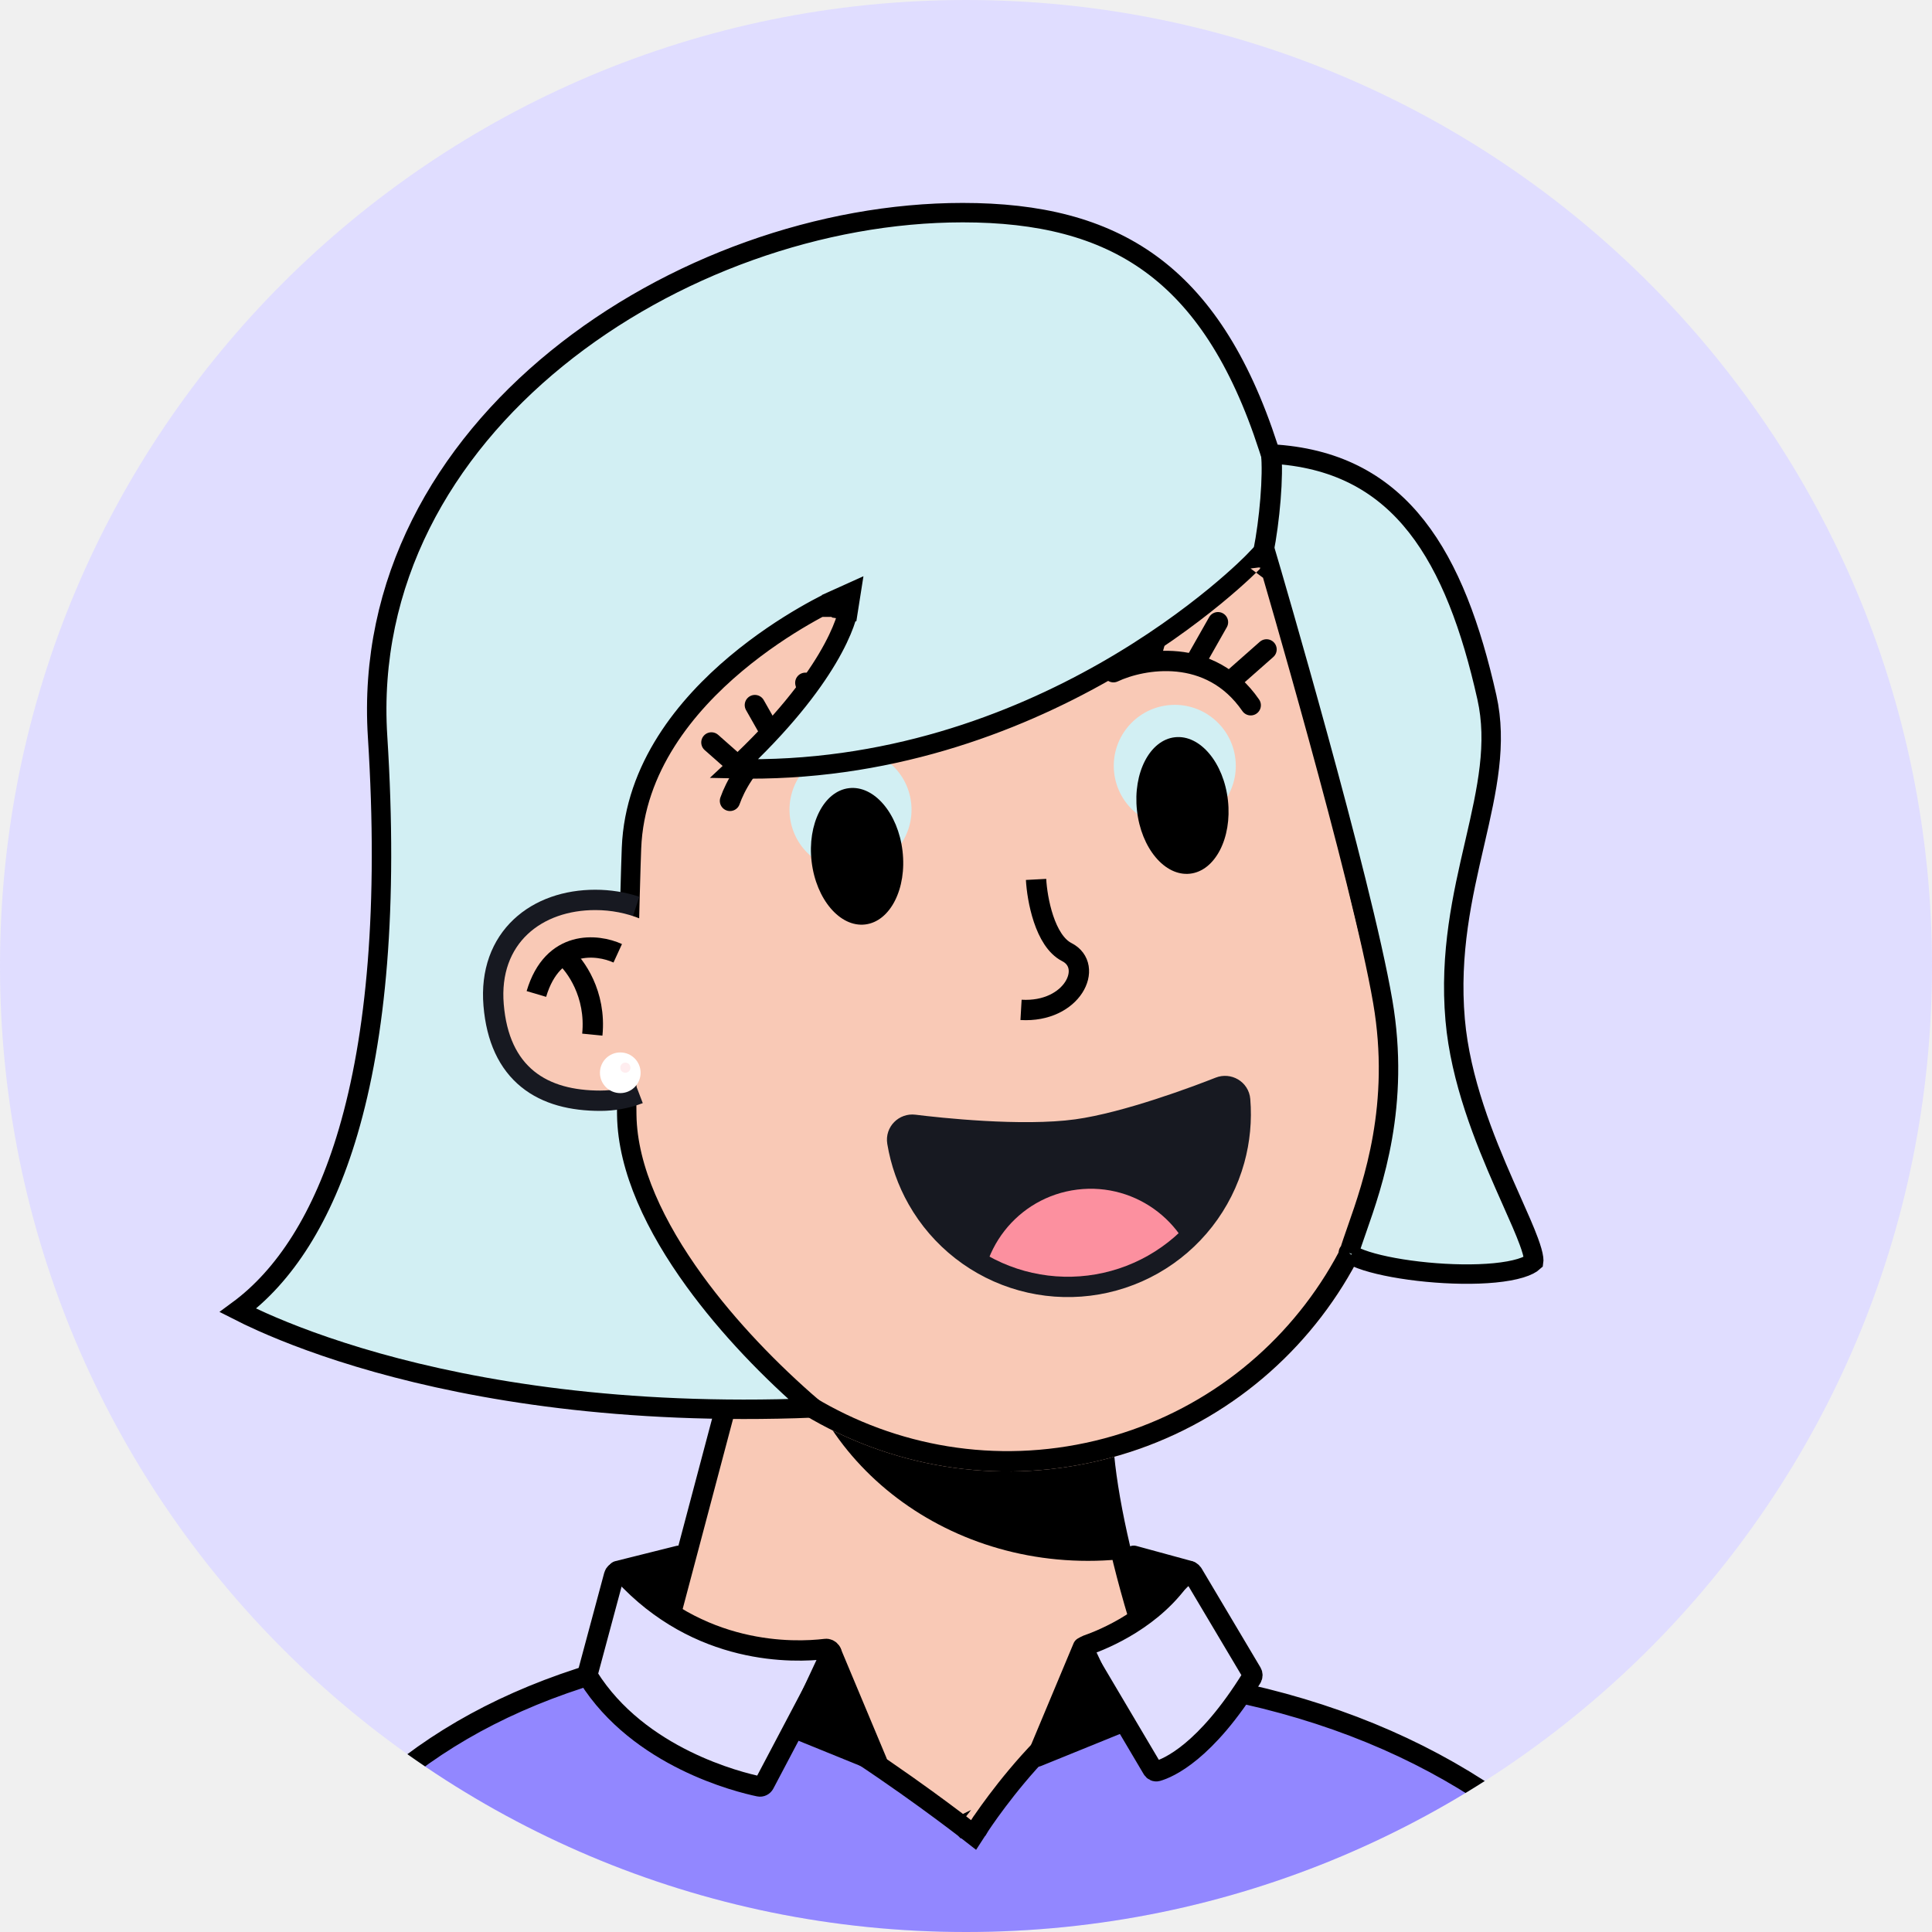
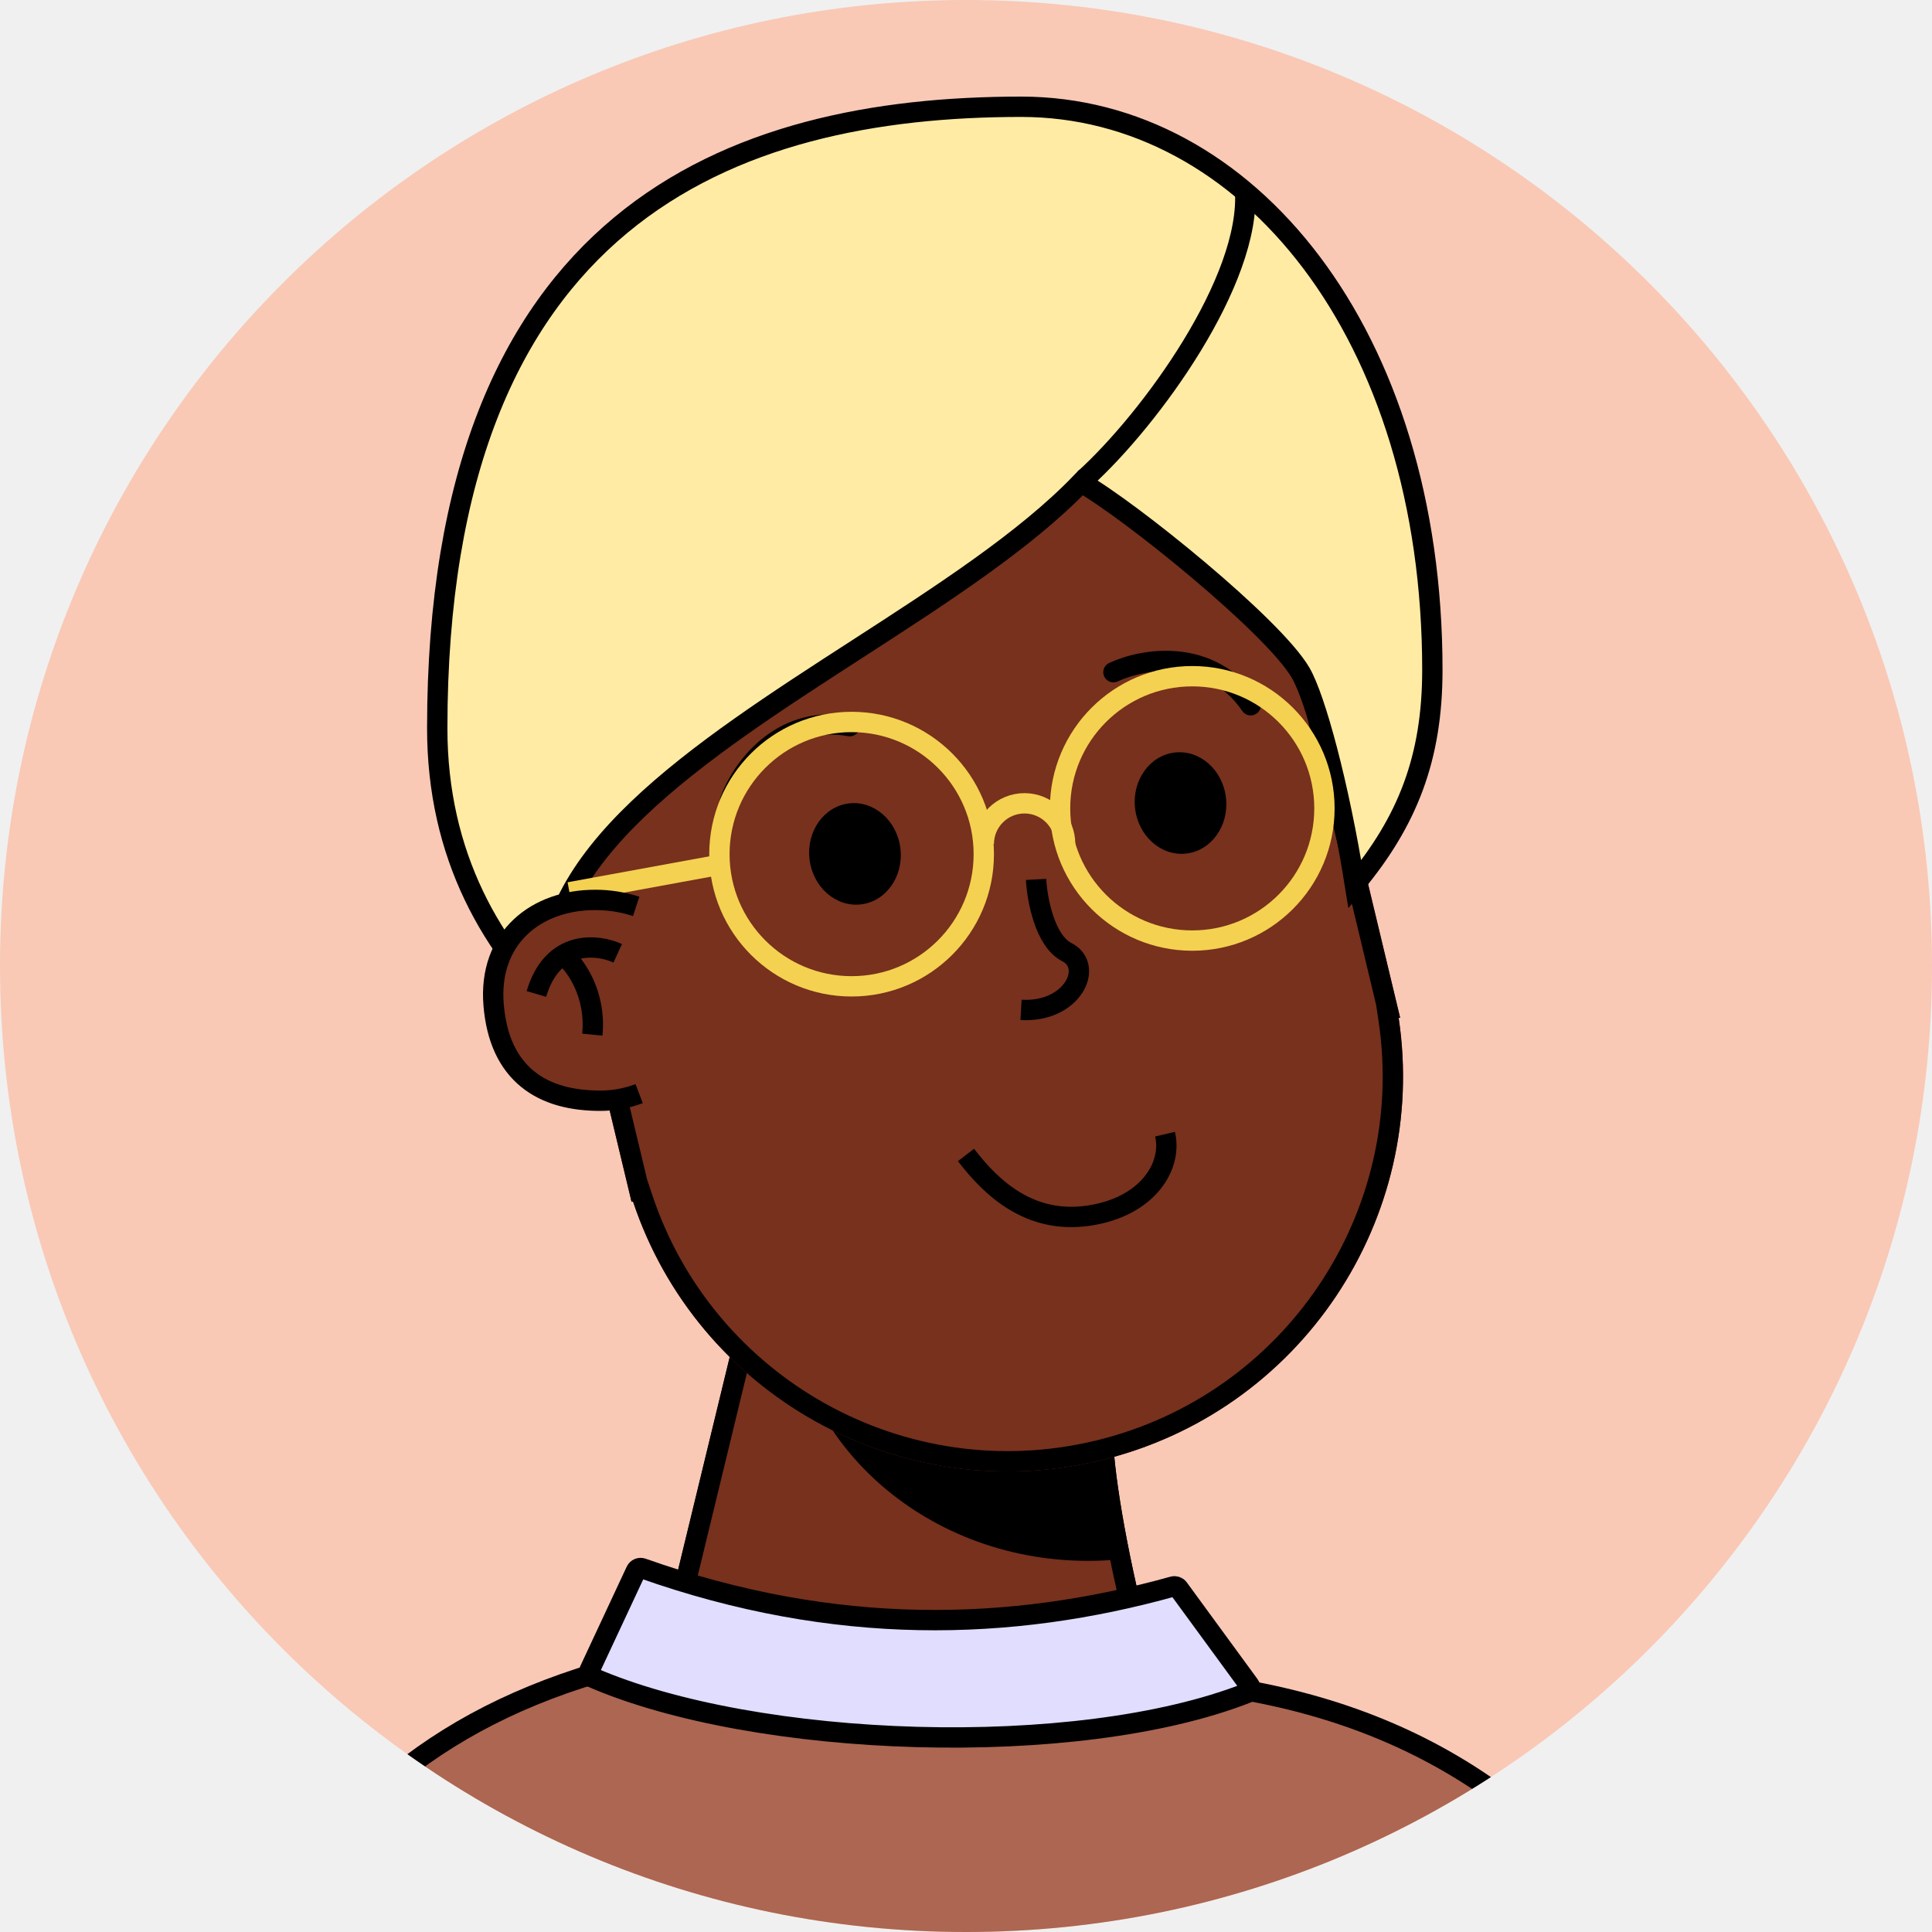
<svg xmlns="http://www.w3.org/2000/svg" width="1392" height="1392" viewBox="0 0 1392 1392" fill="none">
-   <circle cx="696" cy="696" r="696" fill="#E0DDFF" />
-   <mask id="mask0_65_1017" style="mask-type:alpha" maskUnits="userSpaceOnUse" x="0" y="0" width="1392" height="1392">
+   <circle cx="696" cy="696" r="696" fill="#F9C9B6" />
+   <mask id="mask0_65_1061" style="mask-type:alpha" maskUnits="userSpaceOnUse" x="0" y="0" width="1392" height="1392">
    <circle cx="696" cy="696" r="696" fill="#FFEDEF" />
  </mask>
-   <g mask="url(#mask0_65_1017)">
-     <g clip-path="url(#clip0_65_1017)">
-       <path d="M893.811 1327.9C841.061 1254.63 799.79 1112.99 794.905 1042.17L543.979 934.106L439.579 1327.9H893.811Z" fill="#F9C9B6" stroke="black" stroke-width="14.653" />
-       <mask id="mask1_65_1017" style="mask-type:alpha" maskUnits="userSpaceOnUse" x="439" y="934" width="455" height="431">
-         <path d="M893.811 1364.53C841.061 1291.27 799.79 1112.99 794.905 1042.17L543.979 934.106L439.579 1364.53H893.811Z" fill="#F9C9B6" />
+   <g mask="url(#mask0_65_1061)">
+     <path d="M893.695 1364.4C840.945 1291.14 799.674 1112.87 794.79 1042.05L543.863 933.981L439.463 1364.4H893.695Z" fill="#FC909F" stroke="black" stroke-width="14.653" />
+     <mask id="mask1_65_1061" style="mask-type:alpha" maskUnits="userSpaceOnUse" x="439" y="933" width="455" height="432">
+       <path d="M893.695 1364.4C840.945 1291.14 799.674 1112.87 794.79 1042.05L543.863 933.981L439.463 1364.4H893.695Z" fill="#FFEDEF" />
+     </mask>
+     <g mask="url(#mask1_65_1061)">
+       <ellipse cx="783.916" cy="926.781" rx="216.126" ry="197.811" fill="black" />
+     </g>
+     <g clip-path="url(#clip0_65_1061)">
+       <path d="M893.811 1364.53C841.061 1291.27 799.79 1112.99 794.906 1042.17L543.979 934.106L439.579 1364.53H893.811Z" fill="#77311D" stroke="black" stroke-width="14.653" />
+       <mask id="mask2_65_1061" style="mask-type:alpha" maskUnits="userSpaceOnUse" x="439" y="934" width="455" height="431">
+         <path d="M893.811 1364.53C841.061 1291.27 799.79 1112.99 794.906 1042.17L543.979 934.106L439.579 1364.53H893.811Z" fill="#AC6651" />
      </mask>
-       <g mask="url(#mask1_65_1017)">
-         <g style="mix-blend-mode:multiply">
-           <ellipse cx="783.916" cy="926.78" rx="216.126" ry="197.811" fill="black" />
-         </g>
+       <g mask="url(#mask2_65_1061)">
+         <ellipse cx="783.916" cy="926.78" rx="216.126" ry="197.811" fill="black" />
      </g>
-       <mask id="path-6-inside-1_65_1017" fill="white">
-         <path fill-rule="evenodd" clip-rule="evenodd" d="M1003.29 710.354C1003.19 709.929 1003.09 709.504 1002.99 709.079C1002.89 708.654 1002.78 708.23 1002.68 707.806L942.616 457.109C942.558 456.862 942.499 456.615 942.44 456.368C942.38 456.12 942.321 455.873 942.261 455.627L941.994 454.511L941.989 454.512C904.558 302.693 751.524 209.343 599.231 245.831C446.938 282.319 352.823 434.884 388.256 587.182L388.249 587.183L450.49 846.967L450.541 846.955C489.381 996.795 641.282 1088.51 792.453 1052.29C943.623 1016.07 1037.47 865.477 1004.19 714.305L1004.24 714.294L1003.29 710.354Z" />
+       <mask id="path-9-inside-1_65_1061" fill="white">
+         <path fill-rule="evenodd" clip-rule="evenodd" d="M1003.29 710.356C1003.19 709.931 1003.09 709.505 1002.99 709.079C1002.89 708.653 1002.78 708.228 1002.68 707.803L942.621 457.13C942.561 456.876 942.5 456.622 942.44 456.368C942.379 456.113 942.317 455.859 942.256 455.605L941.994 454.511L941.989 454.512C904.558 302.694 751.524 209.343 599.231 245.831C446.938 282.319 352.823 434.884 388.256 587.182L388.249 587.183L455.03 865.914L456.073 865.664C502.24 1004.33 647.681 1086.97 792.453 1052.29C937.224 1017.6 1029.42 878.021 1007.74 733.49L1008.78 733.242L1003.29 710.356Z" />
      </mask>
-       <path fill-rule="evenodd" clip-rule="evenodd" d="M1003.29 710.354C1003.19 709.929 1003.09 709.504 1002.99 709.079C1002.89 708.654 1002.78 708.23 1002.68 707.806L942.616 457.109C942.558 456.862 942.499 456.615 942.44 456.368C942.38 456.12 942.321 455.873 942.261 455.627L941.994 454.511L941.989 454.512C904.558 302.693 751.524 209.343 599.231 245.831C446.938 282.319 352.823 434.884 388.256 587.182L388.249 587.183L450.49 846.967L450.541 846.955C489.381 996.795 641.282 1088.51 792.453 1052.29C943.623 1016.07 1037.47 865.477 1004.19 714.305L1004.24 714.294L1003.29 710.354Z" fill="#F9C9B6" />
-       <path d="M1003.29 710.354L989.027 713.704L989.034 713.736L989.042 713.768L1003.29 710.354ZM1002.99 709.079L1017.24 705.665L1017.24 705.664L1002.99 709.079ZM1002.68 707.806L988.432 711.22L988.439 711.251L988.447 711.283L1002.68 707.806ZM942.616 457.109L928.358 460.486L928.362 460.505L928.367 460.523L942.616 457.109ZM942.261 455.627L928.012 459.041L928.016 459.059L928.021 459.078L942.261 455.627ZM941.994 454.511L956.243 451.097L952.834 436.868L938.6 440.257L941.994 454.511ZM941.989 454.512L927.762 458.02L931.242 472.133L945.382 468.766L941.989 454.512ZM599.231 245.831L602.645 260.081L599.231 245.831ZM388.256 587.182L391.687 601.427L405.822 598.022L402.527 583.861L388.256 587.182ZM388.249 587.183L384.817 572.938L370.589 576.366L373.999 590.597L388.249 587.183ZM450.49 846.967L436.241 850.381L439.654 864.627L453.901 861.217L450.49 846.967ZM450.541 846.955L464.725 843.278L461.117 829.357L447.131 832.704L450.541 846.955ZM792.453 1052.29L789.039 1038.04L792.453 1052.29ZM1004.19 714.305L1000.78 700.056L986.788 703.407L989.88 717.455L1004.19 714.305ZM1004.24 714.294L1007.65 728.544L1021.9 725.13L1018.48 710.88L1004.24 714.294ZM1017.56 707.004C1017.45 706.558 1017.35 706.112 1017.24 705.665L988.74 712.493C988.836 712.896 988.932 713.299 989.027 713.704L1017.56 707.004ZM1017.24 705.664C1017.13 705.218 1017.02 704.773 1016.91 704.328L988.447 711.283C988.545 711.687 988.643 712.09 988.74 712.493L1017.24 705.664ZM928.367 460.523L988.432 711.22L1016.93 704.392L956.865 453.695L928.367 460.523ZM956.874 453.731C956.813 453.473 956.751 453.213 956.689 452.953L928.19 459.782C928.246 460.016 928.302 460.251 928.358 460.486L956.874 453.731ZM956.689 452.953C956.627 452.694 956.564 452.434 956.501 452.175L928.021 459.078C928.077 459.312 928.134 459.547 928.19 459.782L956.689 452.953ZM927.744 457.925L928.012 459.041L956.51 452.213L956.243 451.097L927.744 457.925ZM945.382 468.766L945.388 468.765L938.6 440.257L938.595 440.258L945.382 468.766ZM956.215 451.005C916.858 291.37 755.948 193.216 595.817 231.582L602.645 260.081C747.099 225.47 892.258 314.017 927.762 458.02L956.215 451.005ZM595.817 231.582C435.685 269.948 336.727 430.365 373.984 590.502L402.527 583.861C368.918 439.404 458.19 294.691 602.645 260.081L595.817 231.582ZM391.68 601.428L391.687 601.427L384.824 572.937L384.817 572.938L391.68 601.428ZM464.74 843.553L402.498 583.769L373.999 590.597L436.241 850.381L464.74 843.553ZM447.131 832.704L447.08 832.717L453.901 861.217L453.952 861.205L447.131 832.704ZM436.358 850.631C477.198 1008.19 636.915 1104.62 795.867 1066.54L789.039 1038.04C645.65 1072.39 501.565 985.401 464.725 843.278L436.358 850.631ZM795.867 1066.54C954.819 1028.45 1053.49 870.113 1018.5 711.155L989.88 717.455C1021.45 860.842 932.428 1003.68 789.039 1038.04L795.867 1066.54ZM1000.82 700.045L1000.78 700.056L1007.6 728.555L1007.65 728.544L1000.82 700.045ZM989.042 713.768L989.986 717.708L1018.48 710.88L1017.54 706.94L989.042 713.768Z" fill="black" mask="url(#path-6-inside-1_65_1017)" />
+       <path fill-rule="evenodd" clip-rule="evenodd" d="M1003.29 710.356C1003.19 709.931 1003.09 709.505 1002.99 709.079C1002.89 708.653 1002.78 708.228 1002.68 707.803L942.621 457.13C942.561 456.876 942.5 456.622 942.44 456.368C942.379 456.113 942.317 455.859 942.256 455.605L941.994 454.511L941.989 454.512C904.558 302.694 751.524 209.343 599.231 245.831C446.938 282.319 352.823 434.884 388.256 587.182L388.249 587.183L455.03 865.914L456.073 865.664C502.24 1004.33 647.681 1086.97 792.453 1052.29C937.224 1017.6 1029.42 878.021 1007.74 733.49L1008.78 733.242L1003.29 710.356Z" fill="#77311D" />
+       <path d="M1003.29 710.356L989.027 713.706L989.035 713.738L989.043 713.77L1003.29 710.356ZM1002.99 709.079L1017.24 705.666L1017.24 705.664L1002.99 709.079ZM1002.68 707.803L988.431 711.217L988.438 711.249L988.446 711.281L1002.68 707.803ZM942.621 457.13L928.363 460.505L928.367 460.525L928.372 460.544L942.621 457.13ZM942.44 456.368L928.19 459.781L928.19 459.781L942.44 456.368ZM942.256 455.605L928.006 459.019L928.011 459.038L928.016 459.058L942.256 455.605ZM941.994 454.511L956.243 451.097L952.825 436.829L938.561 440.266L941.994 454.511ZM941.989 454.512L927.762 458.02L931.251 472.171L945.421 468.757L941.989 454.512ZM599.231 245.831L602.645 260.081V260.081L599.231 245.831ZM388.256 587.182L391.687 601.427L405.822 598.022L402.527 583.861L388.256 587.182ZM388.249 587.183L384.817 572.938L370.589 576.366L373.999 590.597L388.249 587.183ZM455.03 865.914L440.781 869.328L444.195 883.578L458.444 880.163L455.03 865.914ZM456.073 865.664L469.975 861.036L465.729 848.283L452.658 851.415L456.073 865.664ZM792.453 1052.29L795.867 1066.54L792.453 1052.29ZM1007.74 733.49L1004.32 719.241L991.254 722.372L993.248 735.664L1007.74 733.49ZM1008.78 733.242L1012.19 747.491L1026.44 744.077L1023.02 729.828L1008.78 733.242ZM1017.56 707.007C1017.45 706.559 1017.35 706.112 1017.24 705.666L988.739 712.492C988.836 712.897 988.932 713.302 989.027 713.706L1017.56 707.007ZM1017.24 705.664C1017.13 705.218 1017.02 704.772 1016.91 704.325L988.446 711.281C988.545 711.684 988.643 712.088 988.74 712.494L1017.24 705.664ZM928.372 460.544L988.431 711.217L1016.93 704.389L956.871 453.716L928.372 460.544ZM956.88 453.756C956.816 453.486 956.753 453.219 956.689 452.954L928.19 459.781C928.248 460.025 928.306 460.266 928.363 460.505L956.88 453.756ZM956.689 452.954C956.625 452.686 956.56 452.418 956.496 452.152L928.016 459.058C928.074 459.3 928.133 459.541 928.19 459.781L956.689 452.954ZM927.744 457.925L928.006 459.019L956.505 452.191L956.243 451.097L927.744 457.925ZM945.421 468.757L945.426 468.756L938.561 440.266L938.556 440.267L945.421 468.757ZM956.215 451.005C916.858 291.37 755.948 193.216 595.817 231.582L602.645 260.081C747.099 225.47 892.258 314.017 927.762 458.02L956.215 451.005ZM595.817 231.582C435.685 269.948 336.727 430.365 373.984 590.502L402.527 583.861C368.918 439.404 458.19 294.691 602.645 260.081L595.817 231.582ZM391.68 601.428L391.687 601.427L384.824 572.937L384.817 572.938L391.68 601.428ZM469.279 862.5L402.498 583.769L373.999 590.597L440.781 869.328L469.279 862.5ZM452.658 851.415L451.616 851.665L458.444 880.163L459.487 879.914L452.658 851.415ZM442.17 870.293C490.718 1016.11 643.637 1103.01 795.867 1066.54L789.039 1038.04C651.725 1070.94 513.761 992.55 469.975 861.036L442.17 870.293ZM795.867 1066.54C948.096 1030.06 1045.03 883.301 1022.23 731.316L993.248 735.664C1013.81 872.741 926.352 1005.14 789.039 1038.04L795.867 1066.54ZM1005.36 718.992L1004.32 719.241L1011.15 747.739L1012.19 747.491L1005.36 718.992ZM989.043 713.77L994.526 736.656L1023.02 729.828L1017.54 706.942L989.043 713.77Z" fill="black" mask="url(#path-9-inside-1_65_1061)" />
    </g>
-     <path d="M889.443 835.848C893.346 821.722 894.723 807.03 893.522 792.45C892.898 784.877 885.154 780.659 878.592 783.245C863.101 789.349 811.856 808.762 775.723 813.733C736.078 819.186 676.039 812.563 658.661 810.405C651.594 809.527 645.294 815.601 646.514 822.982C648.901 837.425 653.818 851.348 661.051 864.105C669.118 878.333 679.908 890.833 692.806 900.89C705.704 910.948 720.457 918.367 736.222 922.723C751.986 927.08 768.455 928.288 784.687 926.28C800.919 924.272 816.597 919.086 830.825 911.019C845.053 902.952 857.552 892.161 867.61 879.263C877.668 866.366 885.087 851.613 889.443 835.848Z" fill="#171921" stroke="#171921" stroke-width="14.653" />
-     <mask id="mask2_65_1017" style="mask-type:alpha" maskUnits="userSpaceOnUse" x="653" y="788" width="234" height="132">
-       <path d="M885.729 788.282C887.619 803.559 886.481 819.059 882.381 833.897C878.281 848.734 871.299 862.619 861.833 874.758C852.367 886.897 840.602 897.053 827.211 904.646C813.82 912.238 799.065 917.119 783.788 919.009C768.51 920.899 753.01 919.762 738.173 915.662C723.335 911.561 709.451 904.579 697.311 895.113C685.172 885.647 675.016 873.882 667.424 860.491C659.831 847.1 654.951 832.345 653.061 817.068L885.729 788.282Z" fill="#171921" />
-     </mask>
-     <g mask="url(#mask2_65_1017)">
-       <circle cx="785.829" cy="935.255" r="78.758" transform="rotate(-7.05286 785.829 935.255)" fill="#FC909F" />
-     </g>
-     <circle cx="612.794" cy="583.405" r="43.958" transform="rotate(-6.27568 612.794 583.405)" fill="#D2EFF3" />
-     <ellipse cx="617.52" cy="616.972" rx="32.968" ry="49.453" transform="rotate(-6.77646 617.52 616.972)" fill="black" />
-     <circle cx="846.427" cy="551.799" r="43.958" transform="rotate(-6.27568 846.427 551.799)" fill="#D2EFF3" />
-     <ellipse cx="851.962" cy="580.34" rx="32.968" ry="49.453" transform="rotate(-6.27568 851.962 580.34)" fill="black" />
-     <path d="M802.232 484.323C822.99 474.555 871.832 465.641 901.137 508.134" stroke="black" stroke-width="14.653" stroke-linecap="round" />
-     <path d="M525.953 577.026C533.538 555.375 561.42 514.294 612.267 523.183" stroke="black" stroke-width="14.653" stroke-linecap="round" />
-     <path d="M535.093 554.815L512.57 534.937" stroke="black" stroke-width="14.653" stroke-linecap="round" />
-     <path d="M890.005 487.777L912.527 467.898" stroke="black" stroke-width="14.653" stroke-linecap="round" />
-     <path d="M558.717 534.142L543.893 508.014" stroke="black" stroke-width="14.653" stroke-linecap="round" />
-     <path d="M862.717 474.43L877.541 448.302" stroke="black" stroke-width="14.653" stroke-linecap="round" />
-     <path d="M588.301 520.904L580.239 491.966" stroke="black" stroke-width="14.653" stroke-linecap="round" />
-     <path d="M829.47 472.182L837.533 443.244" stroke="black" stroke-width="14.653" stroke-linecap="round" />
-     <path d="M604.244 438.6C601.365 432.22 601.363 432.221 601.36 432.222L601.351 432.226L601.324 432.238L601.232 432.28L601.124 432.33C601.062 432.359 600.988 432.393 600.903 432.432C600.619 432.564 600.208 432.756 599.678 433.009C598.618 433.515 597.083 434.263 595.14 435.249C591.253 437.22 585.727 440.147 579.096 444.005C565.849 451.711 548.116 463.171 530.215 478.186C494.622 508.042 457.234 552.928 454.982 611.159C454.013 636.213 450.88 757.245 451.581 803.499C452.171 842.448 472.327 884.266 500.287 922.828C524.648 956.427 555.415 988.213 585.91 1014.41C447.568 1019.87 342.762 1001.72 271.936 981.853C235 971.49 207.293 960.654 188.879 952.446C181.6 949.202 175.773 946.367 171.402 944.135C204.716 919.65 232.509 877.675 250.847 815.377C270.957 747.056 279.874 653.754 272.05 530.703C264.96 419.205 319.146 325.005 401.023 258.408C482.984 191.742 592.203 153.209 693.627 153.209C748.514 153.209 793.041 163.956 828.94 190.026C864.852 216.106 893.014 258.162 913.874 322.525L915.322 326.992L920.004 327.346C965.339 330.783 997.22 349.471 1020.72 379.413C1044.48 409.678 1059.95 451.796 1071.29 502.385C1078.76 535.719 1071.49 568.611 1062.74 606.487L1062.33 608.253C1053.77 645.314 1044.24 686.544 1048.44 734.752C1052.21 778.139 1069.52 820.723 1083.92 853.469C1085.77 857.675 1087.56 861.698 1089.26 865.534C1094.3 876.845 1098.61 886.518 1101.51 894.419C1103.46 899.713 1104.59 903.715 1104.95 906.557C1105.13 908.009 1105.06 908.762 1105.01 909.077C1103.38 910.582 1100.37 912.248 1095.55 913.721C1090.53 915.254 1084.21 916.381 1076.95 917.09C1062.45 918.506 1044.93 918.176 1028.1 916.556C1011.24 914.933 995.473 912.054 984.426 908.543C978.821 906.761 974.942 904.974 972.755 903.423C972.421 903.186 972.164 902.985 971.968 902.821C973.333 898.105 975.303 892.48 977.578 885.982C989.279 852.555 1009.06 796.046 996.269 721.617C988.615 677.088 968.187 598.45 949.771 531.245C940.545 497.576 931.794 466.672 925.351 444.186C922.129 432.943 919.483 423.802 917.643 417.471C916.722 414.306 916.003 411.843 915.514 410.17C915.269 409.334 915.082 408.695 914.956 408.266L914.813 407.778L914.777 407.655L914.768 407.624L914.765 407.616C914.765 407.614 914.765 407.613 908.049 409.588L914.765 407.613L911.362 396.04L903.004 404.735L903.002 404.737L902.989 404.751L902.917 404.825C902.85 404.893 902.745 405.001 902.602 405.146C902.316 405.436 901.878 405.876 901.291 406.456C900.117 407.616 898.345 409.335 895.996 411.529C891.296 415.917 884.287 422.202 875.123 429.717C856.789 444.75 829.861 464.675 795.571 484.16C730.303 521.25 638.602 556.618 528.815 553.881C564.034 521.165 584.297 494.275 595.908 474.797C602.381 463.937 606.159 455.39 608.337 449.437C609.426 446.461 610.114 444.137 610.538 442.5C610.75 441.681 610.897 441.035 610.994 440.565C611.043 440.33 611.08 440.14 611.107 439.994C611.12 439.921 611.131 439.859 611.139 439.809L611.15 439.741L611.155 439.714L611.157 439.702C611.158 439.696 611.159 439.691 604.244 438.6ZM604.244 438.6L601.365 432.22L613.177 426.891L611.159 439.691L604.244 438.6ZM597.338 437.46C597.338 437.455 597.337 437.461 597.334 437.478L597.335 437.477L597.338 437.46ZM971.405 902.242C971.414 902.242 971.458 902.291 971.51 902.388C971.423 902.29 971.397 902.242 971.405 902.242Z" fill="#D2EFF3" stroke="black" stroke-width="14" />
-     <path d="M915.79 326.021C917.622 342.505 914.691 375.473 910.295 397.452" stroke="black" stroke-width="14.653" />
-     <path d="M746.485 633.615C747.23 647.691 752.705 677.871 768.642 685.989C788.564 696.136 772.946 729.774 735.652 727.617" stroke="black" stroke-width="14.653" />
-     <path d="M456.063 660.012C447.528 657.201 438.314 655.706 428.883 655.706C390.444 655.706 359.283 679.516 362.946 723.474C366.762 769.263 394.107 785.748 432.546 785.748C436.823 785.748 441.01 785.372 445.074 784.653C449.508 783.868 453.796 782.674 457.895 781.113" stroke="#171921" stroke-width="29.305" />
-     <path d="M459.726 780.385C451.376 783.838 442.19 785.748 432.546 785.748C394.107 785.748 366.762 769.263 362.946 723.474C359.283 679.516 390.444 655.706 428.883 655.706C440.376 655.706 451.546 657.927 461.558 662.041L459.726 780.385Z" fill="#F9C9B6" />
-     <path d="M445.074 686.844C430.421 680.128 398.185 676.587 386.463 716.149" stroke="black" stroke-width="14.653" />
+     <path d="M696.001 832.143C714.098 855.758 741.523 881.921 783.829 875.955C826.134 869.989 844.958 840.806 839.408 817.172" stroke="black" stroke-width="14.653" />
+     <path d="M802.232 484.323C822.99 474.554 871.832 465.641 901.137 508.133" stroke="black" stroke-width="14.653" stroke-linecap="round" />
+     <path d="M525.953 577.025C533.538 555.374 561.42 514.293 612.267 523.182" stroke="black" stroke-width="14.653" stroke-linecap="round" />
+     <path d="M1032.01 482.772C1032.01 240.676 898.455 76.926 735.779 76.926C527.37 76.926 315.032 155.103 315.032 524.763C315.032 616.225 354.078 684.375 408.679 734.609C403.206 727.761 398.796 721.628 395.867 716.582C385.277 617.747 502.706 541.887 617.614 467.655C678.615 428.248 738.905 389.3 778.957 347.617C814.103 367.533 917.402 450.968 937.084 484.708C947.64 502.803 964.591 564.817 976.174 637.204C1014.04 591.718 1032.01 546.202 1032.01 482.772Z" fill="#FFEBA4" stroke="black" stroke-width="14.653" />
+     <path d="M781.219 345.236C829.477 301.482 901.672 201.619 897.039 136.759" stroke="black" stroke-width="14.653" />
+     <ellipse cx="616.007" cy="615.229" rx="32.968" ry="36.632" transform="rotate(-6.77646 616.007 615.229)" fill="black" />
+     <ellipse cx="850.561" cy="578.584" rx="32.968" ry="36.632" transform="rotate(-6.27568 850.561 578.584)" fill="black" />
+     <circle cx="859.01" cy="582.442" r="95.242" stroke="#F4D150" stroke-width="14.653" />
+     <circle cx="613.578" cy="615.41" r="95.242" stroke="#F4D150" stroke-width="14.653" />
+     <path d="M767.431 608.084C767.431 600.312 764.343 592.858 758.848 587.362C753.352 581.866 745.898 578.779 738.126 578.779C730.353 578.779 722.899 581.866 717.404 587.362C711.908 592.858 708.82 600.312 708.82 608.084" stroke="#F4D150" stroke-width="14.653" />
+     <path d="M520.168 622.737L410.273 642.884" stroke="#F4D150" stroke-width="14.653" />
+     <path d="M746.485 633.615C747.23 647.691 752.705 677.871 768.643 685.989C788.564 696.136 772.947 729.774 735.652 727.617" stroke="black" stroke-width="14.653" />
+     <path d="M456.064 660.012C447.528 657.201 438.315 655.706 428.883 655.706C390.444 655.706 359.283 679.516 362.946 723.474C366.762 769.263 394.107 785.748 432.546 785.748C436.823 785.748 441.01 785.372 445.074 784.653C449.509 783.868 453.796 782.674 457.895 781.113" stroke="black" stroke-width="29.305" />
+     <path d="M459.727 780.385C451.376 783.838 442.19 785.748 432.546 785.748C394.107 785.748 366.762 769.263 362.946 723.474C359.283 679.516 390.444 655.706 428.883 655.706C440.376 655.706 451.546 657.927 461.558 662.041L459.727 780.385Z" fill="#77311D" />
+     <path d="M445.074 686.844C430.422 680.128 398.186 676.587 386.464 716.149" stroke="black" stroke-width="14.653" />
    <path d="M406.611 688.674C414.548 695.39 429.689 716.148 426.758 745.453" stroke="black" stroke-width="14.653" />
-     <circle cx="446.906" cy="772.927" r="14.653" fill="white" />
-     <circle cx="450.568" cy="769.263" r="3.663" fill="#FFEDEF" />
-     <path d="M695.161 1317.19C695.161 1317.19 695.162 1317.19 699.663 1311.41L695.162 1317.19L701.468 1322.1L705.812 1315.39L705.813 1315.39L705.82 1315.38L705.854 1315.33C705.886 1315.28 705.936 1315.2 706.004 1315.1C706.064 1315.01 706.137 1314.9 706.224 1314.77C706.335 1314.6 706.468 1314.4 706.622 1314.17C707.173 1313.34 707.998 1312.12 709.076 1310.57C711.233 1307.45 714.399 1302.99 718.412 1297.66C726.447 1286.98 737.819 1272.88 751.209 1259.09C764.635 1245.27 779.878 1231.98 795.629 1222.74C811.441 1213.46 827.056 1208.66 841.547 1210.61C997.007 1231.57 1111.41 1300.43 1185.67 1402.99H184.53C244.238 1295.51 329.164 1227.09 466.85 1195.7C472.717 1194.36 480.695 1194.77 490.67 1197.09C500.542 1199.39 511.797 1203.42 523.935 1208.75C548.21 1219.42 575.308 1234.98 600.773 1251.1C626.199 1267.2 649.809 1283.73 667.075 1296.24C675.703 1302.5 682.737 1307.75 687.609 1311.42C690.044 1313.26 691.939 1314.71 693.221 1315.69C693.477 1315.89 693.708 1316.07 693.914 1316.23C694.226 1316.47 694.481 1316.66 694.677 1316.82C694.84 1316.94 694.963 1317.04 695.044 1317.1L695.135 1317.17L695.156 1317.19L695.161 1317.19Z" fill="#9287FF" stroke="black" stroke-width="14.653" />
-     <path d="M423.507 1205.49L442.434 1135.04C443.2 1132.19 446.891 1131.38 448.884 1133.56C503.33 1193.14 572.038 1190.81 594.843 1188.07C597.938 1187.7 600.362 1191.09 598.908 1193.85L550.712 1285.25C549.973 1286.65 548.461 1287.43 546.911 1287.1C532.446 1284.09 460.376 1266.47 423.932 1208.36C423.399 1207.51 423.247 1206.46 423.507 1205.49Z" fill="#E0DDFF" stroke="black" stroke-width="14.653" />
-     <path d="M901.851 1205.11L859.429 1133.75C857.989 1131.32 854.441 1131.36 852.906 1133.73C831.89 1166.09 795.644 1181 782.97 1185.41C780.69 1186.2 779.647 1188.91 780.876 1190.99L830.338 1274.56C831.076 1275.81 832.471 1276.48 833.864 1276.09C841.684 1273.86 868.518 1262.64 901.803 1208.92C902.518 1207.77 902.545 1206.28 901.851 1205.11Z" fill="#E0DDFF" stroke="black" stroke-width="14.653" />
-     <path d="M631.895 1269.29L598.926 1190.53L573.284 1245.48L631.895 1269.29Z" fill="black" stroke="black" stroke-width="14.653" stroke-linejoin="round" />
-     <path d="M747.284 1265.62L780.252 1186.86L805.895 1241.81L747.284 1265.62Z" fill="black" stroke="black" stroke-width="14.653" stroke-linejoin="round" />
-     <path d="M489.032 1120.93L445.074 1131.92L481.705 1155.73L489.032 1120.93Z" fill="black" stroke="black" stroke-width="14.653" stroke-linejoin="round" />
-     <path d="M816.884 1120.93L857.179 1131.92L831.537 1155.73L816.884 1120.93Z" fill="black" stroke="black" stroke-width="14.653" stroke-linejoin="round" />
+     <path d="M1185.74 1402.99H184.529C244.238 1295.51 329.163 1227.09 466.849 1195.7C525.508 1182.33 593.844 1175.66 674.02 1175.66C708.658 1175.66 735.612 1180.94 761.19 1187.91C770.665 1190.49 780.189 1193.39 789.932 1196.35C806.059 1201.25 822.786 1206.33 840.886 1210.49L841.399 1210.61L841.924 1210.65C1010.89 1224.59 1112.21 1299.64 1185.74 1402.99Z" fill="#AC6651" stroke="black" stroke-width="14.653" />
+     <path d="M424.669 1203.65L458.198 1131.86C458.999 1130.15 460.989 1129.33 462.773 1129.96C601.704 1179.14 728.092 1175.68 845.22 1143.07C846.694 1142.66 848.269 1143.2 849.172 1144.44L900.208 1214.23C901.611 1216.15 900.896 1218.86 898.684 1219.72C775.576 1268.06 544.573 1259.85 426.444 1208.49C424.57 1207.68 423.804 1205.5 424.669 1203.65Z" fill="#E0DDFF" stroke="black" stroke-width="14.653" />
  </g>
  <defs>
-     <clipPath id="clip0_65_1017">
-       <rect width="732.632" height="1172.21" fill="white" transform="translate(329.685 157.517)" />
+     <clipPath id="clip0_65_1061">
+       <rect width="732.632" height="1208.84" fill="white" transform="translate(329.685 157.517)" />
    </clipPath>
  </defs>
</svg>
